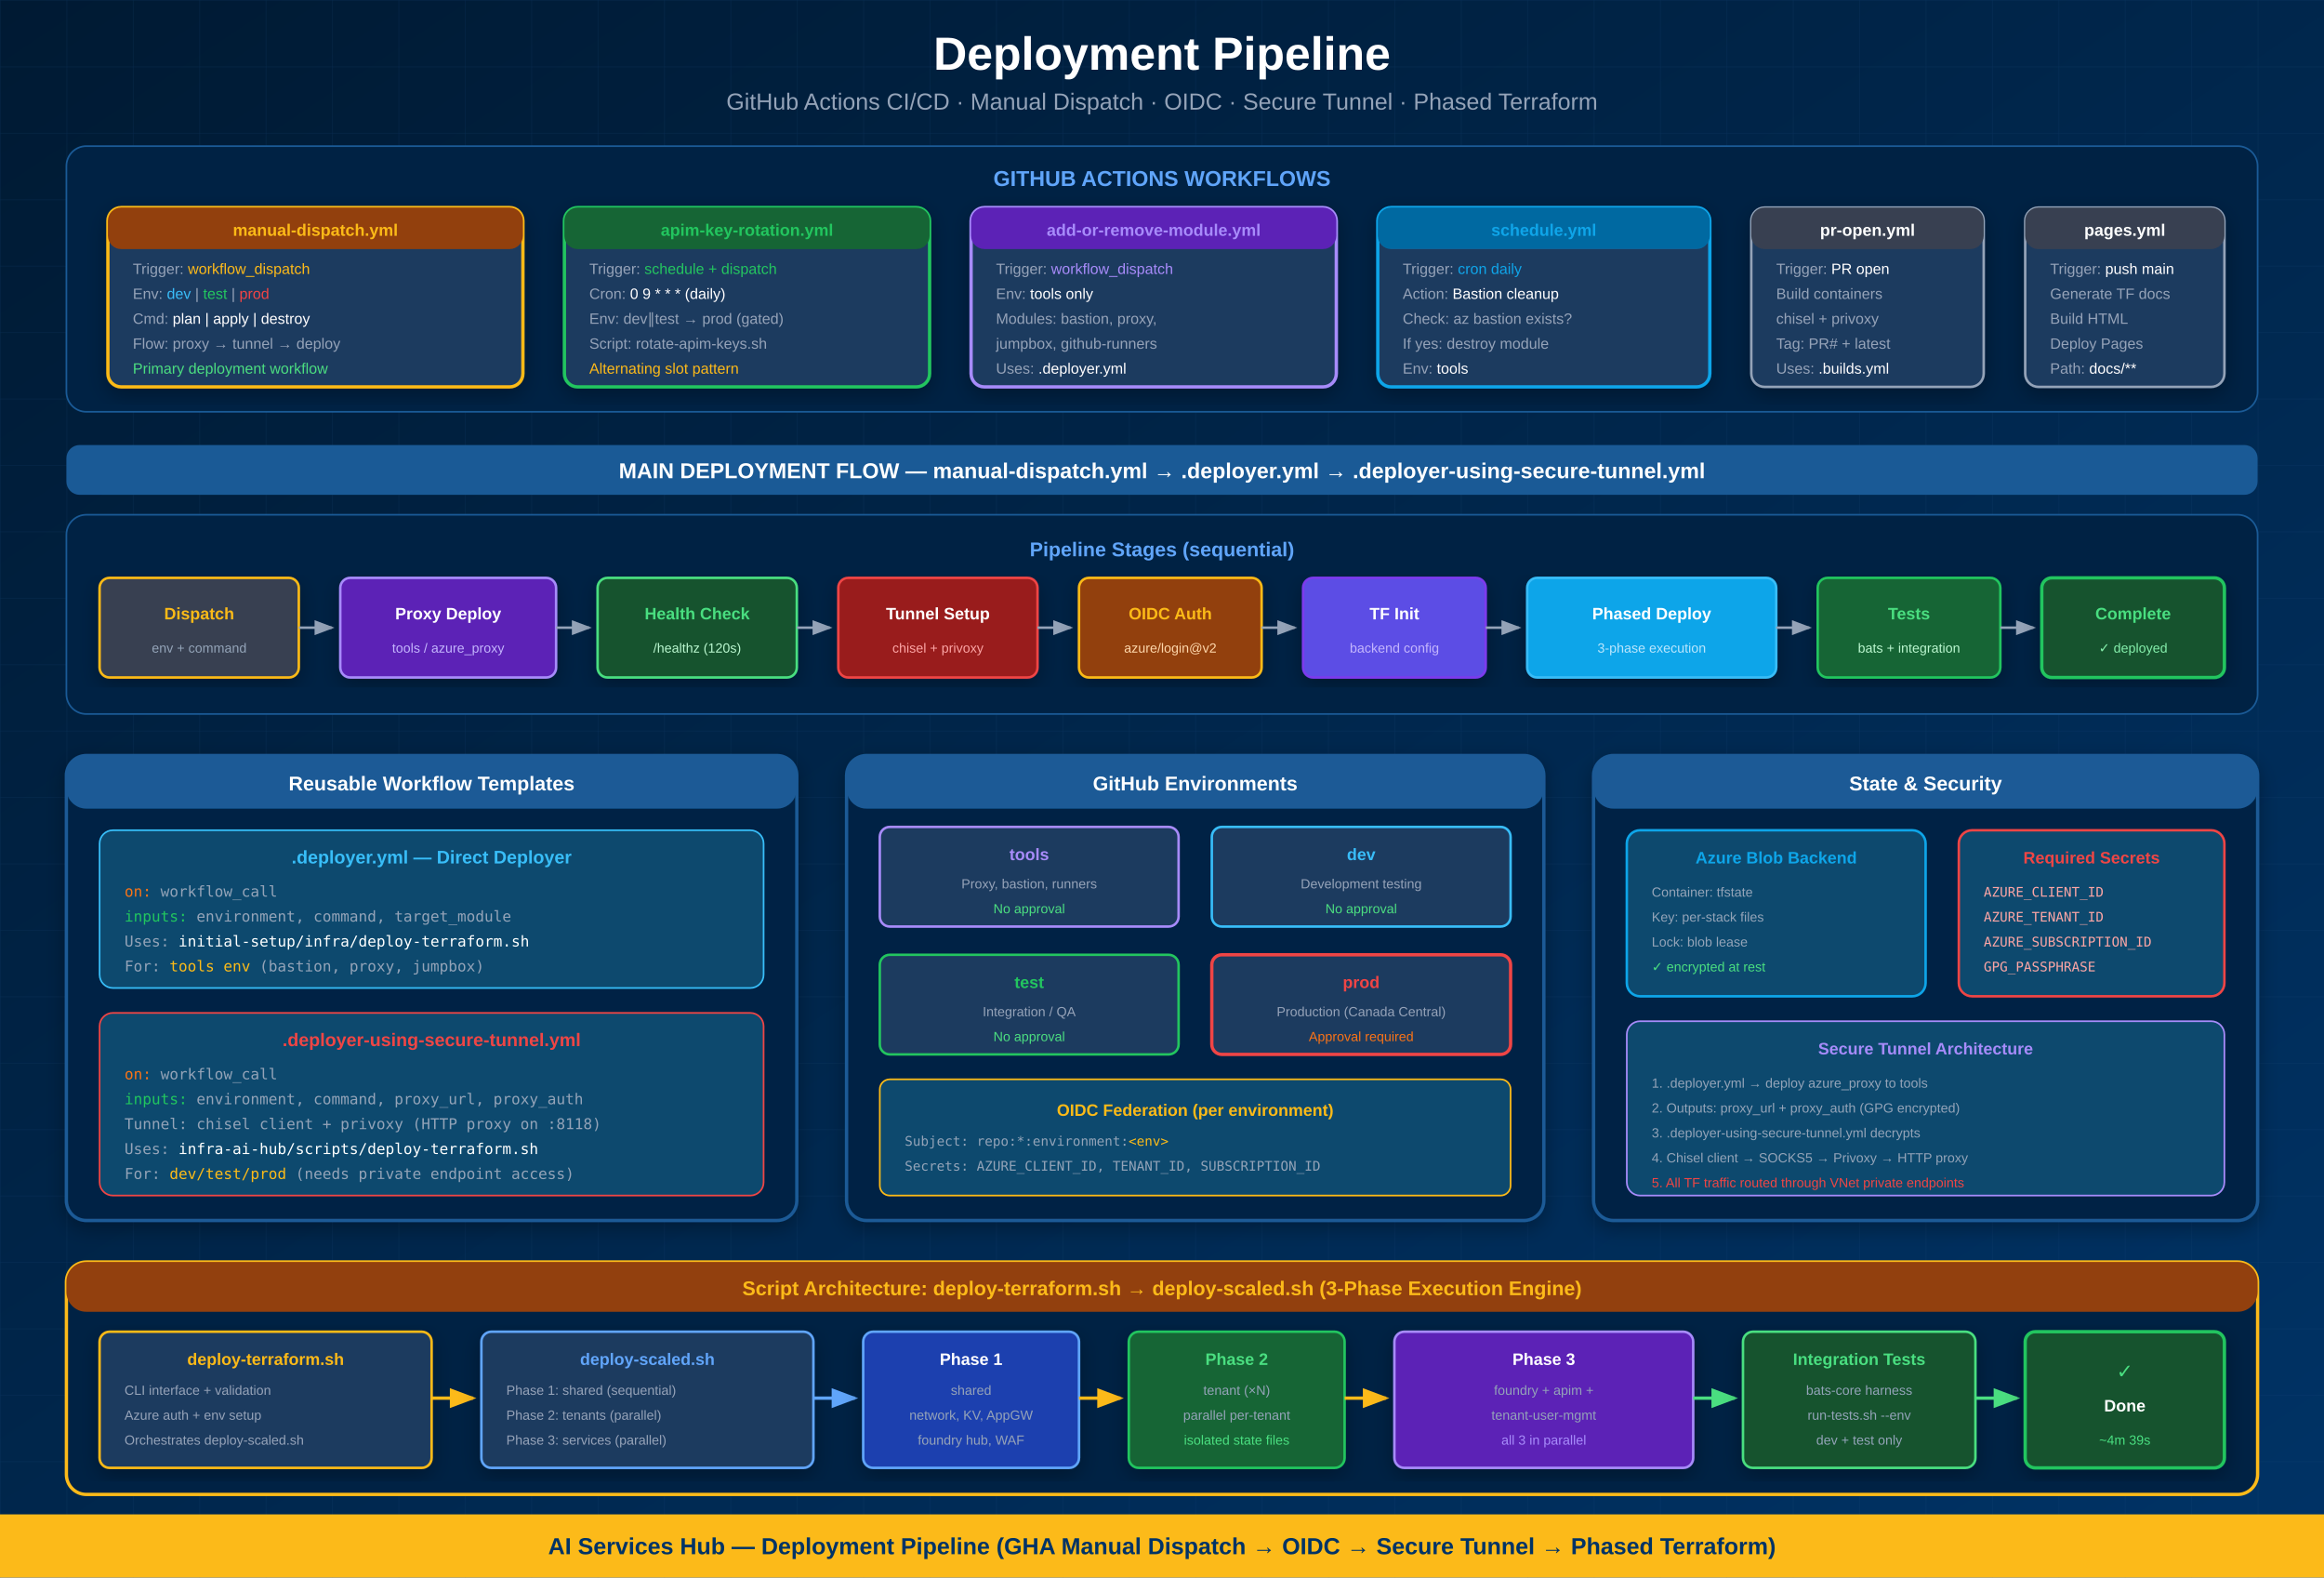
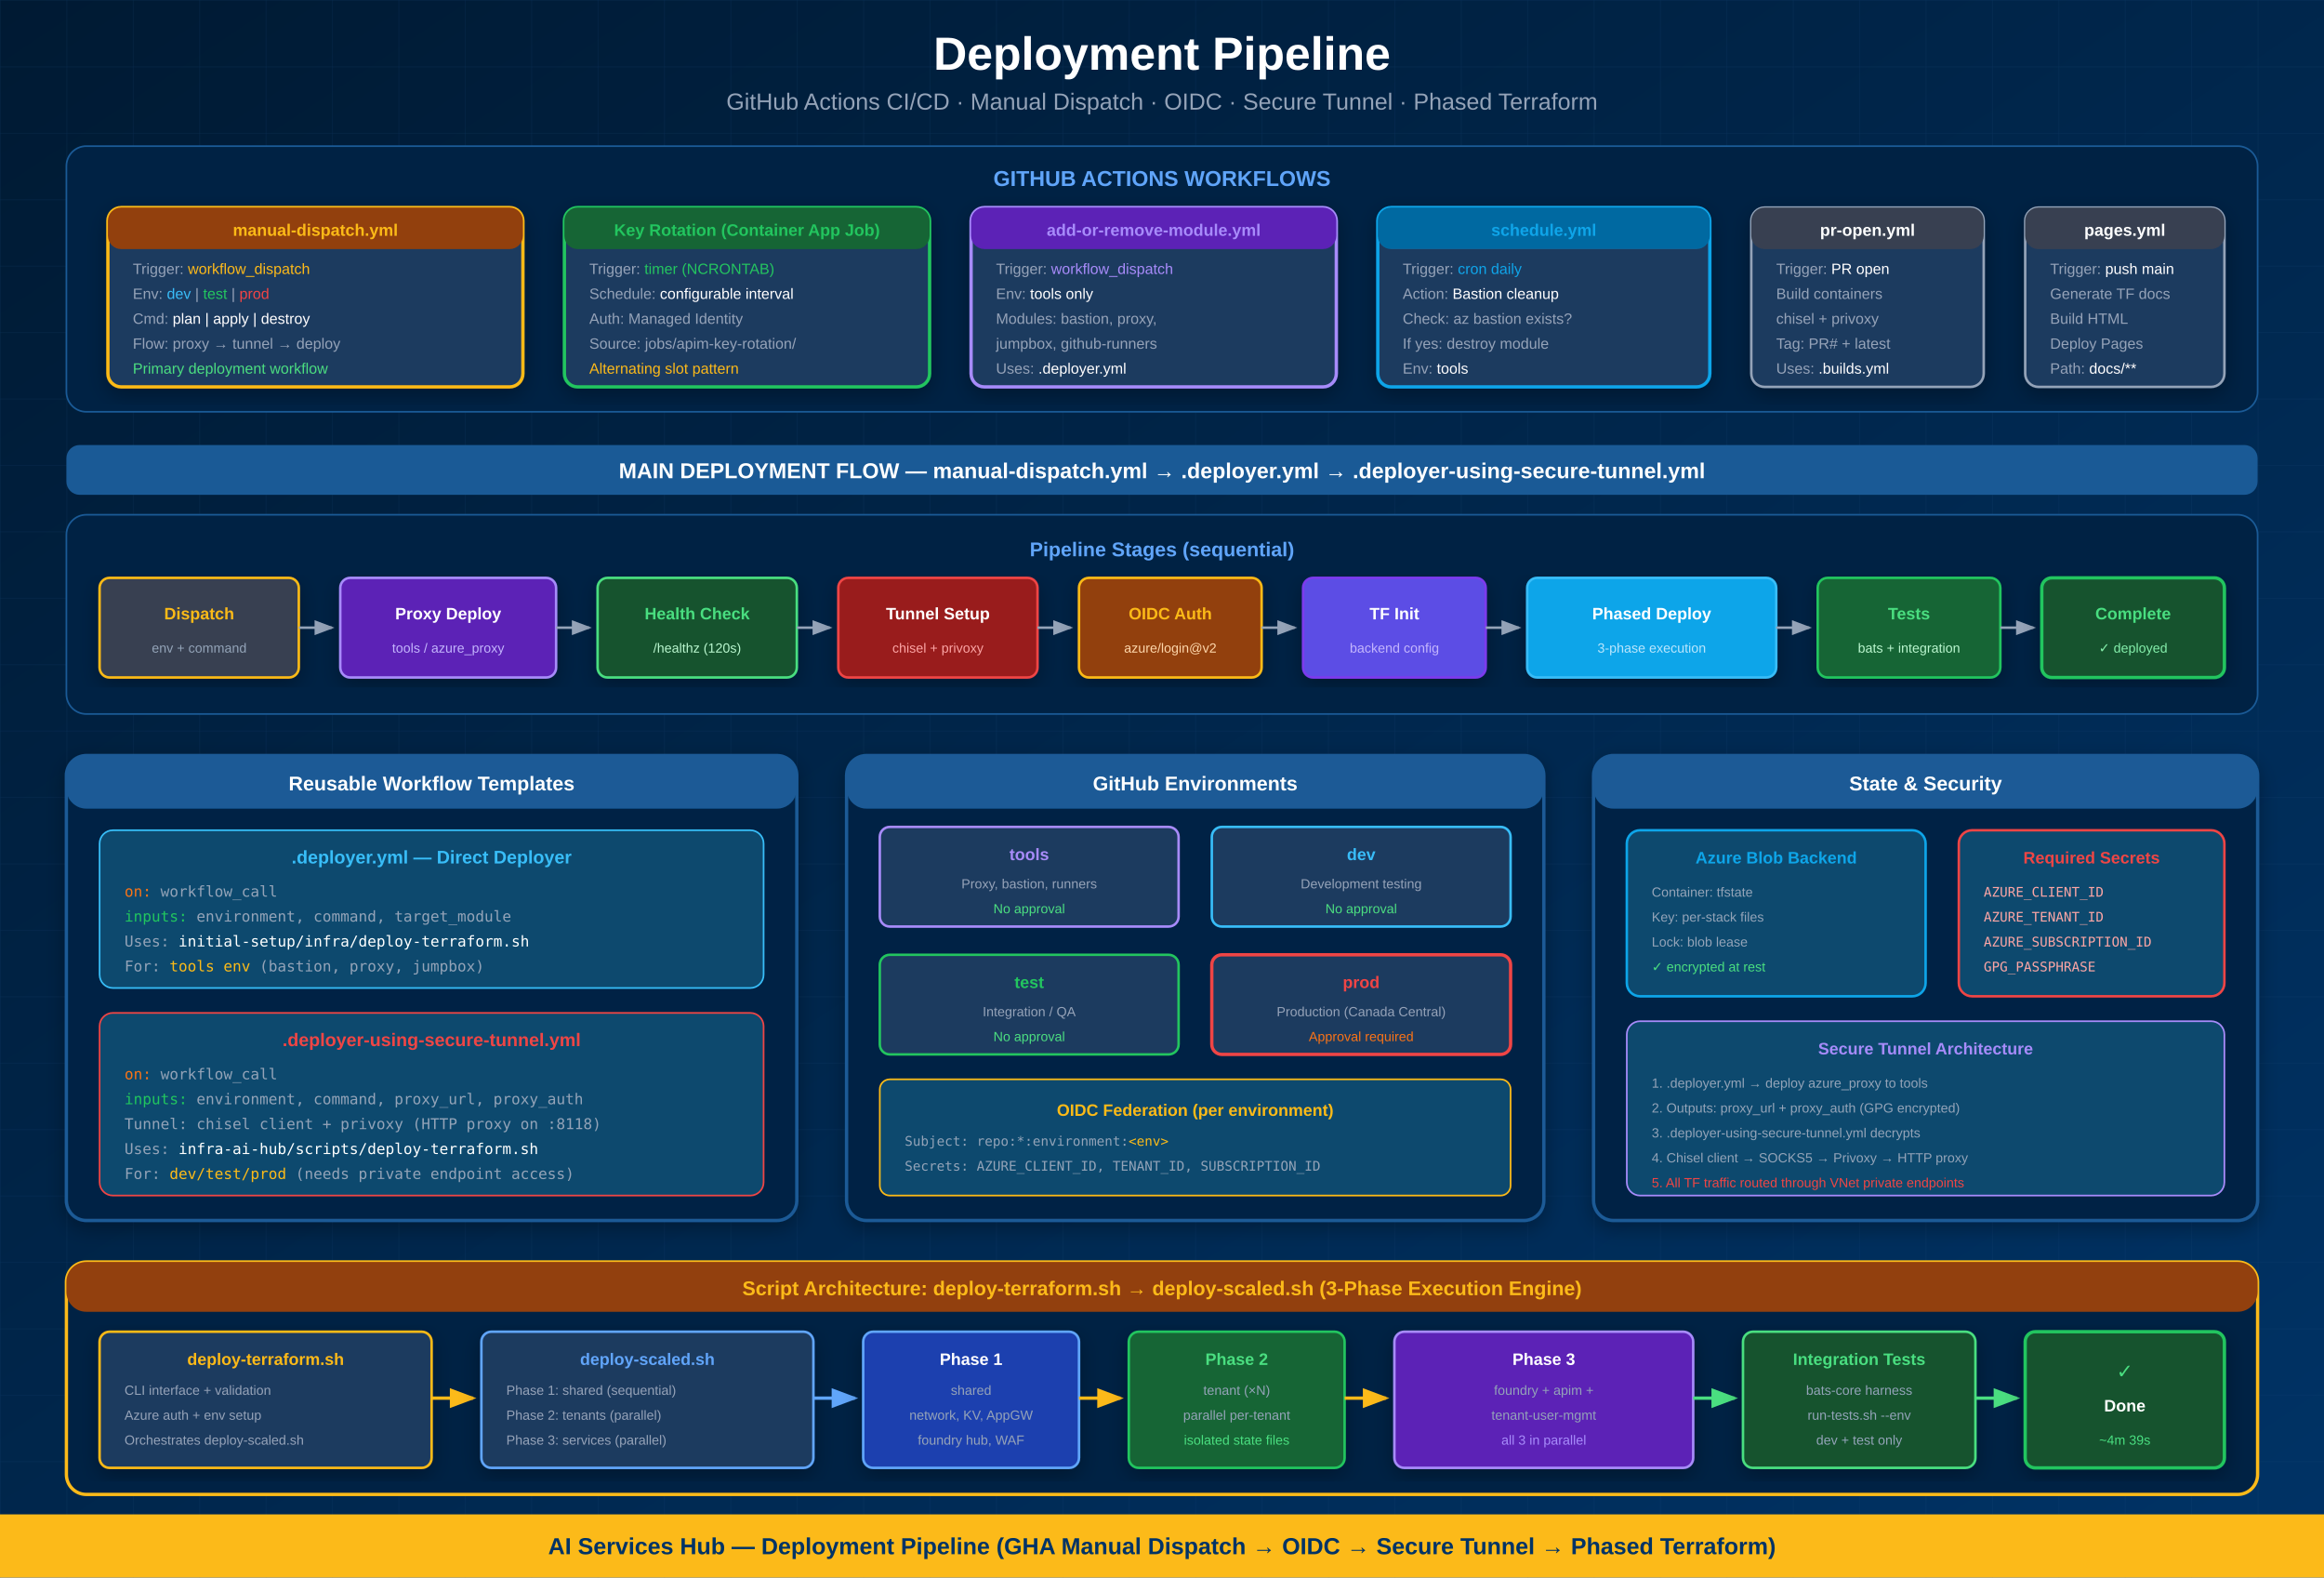
<svg xmlns="http://www.w3.org/2000/svg" viewBox="0 0 1400 950">
  <defs>
    <linearGradient id="bgGrad" x1="0%" y1="0%" x2="100%" y2="100%">
      <stop offset="0%" style="stop-color:#001a33" />
      <stop offset="100%" style="stop-color:#003366" />
    </linearGradient>
    <filter id="shadow">
      <feDropShadow dx="0" dy="4" stdDeviation="6" flood-opacity="0.3" />
    </filter>
    <marker id="arrowGold" markerWidth="8" markerHeight="8" refX="7" refY="3" orient="auto">
      <path d="M0,0 L0,6 L8,3 z" fill="#fcba19" />
    </marker>
    <marker id="arrowGreen" markerWidth="8" markerHeight="8" refX="7" refY="3" orient="auto">
      <path d="M0,0 L0,6 L8,3 z" fill="#4ade80" />
    </marker>
    <marker id="arrowBlue" markerWidth="8" markerHeight="8" refX="7" refY="3" orient="auto">
      <path d="M0,0 L0,6 L8,3 z" fill="#60a5fa" />
    </marker>
    <marker id="arrowWhite" markerWidth="8" markerHeight="8" refX="7" refY="3" orient="auto">
      <path d="M0,0 L0,6 L8,3 z" fill="#94a3b8" />
    </marker>
  </defs>
  <rect width="1400" height="950" fill="url(#bgGrad)" />
  <pattern id="grid" width="40" height="40" patternUnits="userSpaceOnUse">
    <path d="M 40 0 L 0 0 0 40" fill="none" stroke="#1a4d80" stroke-width="0.5" opacity="0.3" />
  </pattern>
  <rect width="1400" height="950" fill="url(#grid)" />
  <text x="700" y="42" text-anchor="middle" font-family="Arial, sans-serif" font-size="28" font-weight="bold" fill="white">Deployment Pipeline</text>
  <text x="700" y="66" text-anchor="middle" font-family="Arial, sans-serif" font-size="14" fill="#94a3b8">GitHub Actions CI/CD · Manual Dispatch · OIDC · Secure Tunnel · Phased Terraform</text>
  <rect x="40" y="88" width="1320" height="160" rx="12" fill="#002244" stroke="#1a5a96" stroke-width="1" />
  <text x="700" y="112" text-anchor="middle" font-family="Arial, sans-serif" font-size="13" fill="#60a5fa" font-weight="bold">GITHUB ACTIONS WORKFLOWS</text>
  <g filter="url(#shadow)">
    <rect x="65" y="125" width="250" height="108" rx="8" fill="#1e3a5f" stroke="#fcba19" stroke-width="2" />
    <rect x="65" y="125" width="250" height="25" rx="8" fill="#92400e" />
    <text x="190" y="142" text-anchor="middle" font-family="Arial, sans-serif" font-size="10" fill="#fcba19" font-weight="bold">manual-dispatch.yml</text>
    <g font-family="Arial, sans-serif" font-size="9" fill="#94a3b8">
      <text x="80" y="165">Trigger: <tspan fill="#fcba19">workflow_dispatch</tspan>
      </text>
      <text x="80" y="180">Env: <tspan fill="#38bdf8">dev</tspan> | <tspan fill="#22c55e">test</tspan> | <tspan fill="#ef4444">prod</tspan>
      </text>
      <text x="80" y="195">Cmd: <tspan fill="white">plan | apply | destroy</tspan>
      </text>
      <text x="80" y="210">Flow: proxy → tunnel → deploy</text>
      <text x="80" y="225" fill="#4ade80">Primary deployment workflow</text>
    </g>
  </g>
  <g filter="url(#shadow)">
    <rect x="340" y="125" width="220" height="108" rx="8" fill="#1e3a5f" stroke="#22c55e" stroke-width="2" />
    <rect x="340" y="125" width="220" height="25" rx="8" fill="#166534" />
-     <text x="450" y="142" text-anchor="middle" font-family="Arial, sans-serif" font-size="10" fill="#22c55e" font-weight="bold">apim-key-rotation.yml</text>
-     <g font-family="Arial, sans-serif" font-size="9" fill="#94a3b8">
-       <text x="355" y="165">Trigger: <tspan fill="#22c55e">schedule + dispatch</tspan>
-       </text>
-       <text x="355" y="180">Cron: <tspan fill="white">0 9 * * * (daily)</tspan>
-       </text>
-       <text x="355" y="195">Env: dev∥test → prod (gated)</text>
-       <text x="355" y="210">Script: rotate-apim-keys.sh</text>
+     <text x="450" y="142" text-anchor="middle" font-family="Arial, sans-serif" font-size="10" fill="#22c55e" font-weight="bold">Key Rotation (Container App Job)</text>
+     <g font-family="Arial, sans-serif" font-size="9" fill="#94a3b8">
+       <text x="355" y="165">Trigger: <tspan fill="#22c55e">timer (NCRONTAB)</tspan>
+       </text>
+       <text x="355" y="180">Schedule: <tspan fill="white">configurable interval</tspan>
+       </text>
+       <text x="355" y="195">Auth: Managed Identity</text>
+       <text x="355" y="210">Source: jobs/apim-key-rotation/</text>
      <text x="355" y="225" fill="#fcba19">Alternating slot pattern</text>
    </g>
  </g>
  <g filter="url(#shadow)">
    <rect x="585" y="125" width="220" height="108" rx="8" fill="#1e3a5f" stroke="#a78bfa" stroke-width="2" />
    <rect x="585" y="125" width="220" height="25" rx="8" fill="#5b21b6" />
    <text x="695" y="142" text-anchor="middle" font-family="Arial, sans-serif" font-size="10" fill="#a78bfa" font-weight="bold">add-or-remove-module.yml</text>
    <g font-family="Arial, sans-serif" font-size="9" fill="#94a3b8">
      <text x="600" y="165">Trigger: <tspan fill="#a78bfa">workflow_dispatch</tspan>
      </text>
      <text x="600" y="180">Env: <tspan fill="white">tools only</tspan>
      </text>
      <text x="600" y="195">Modules: bastion, proxy,</text>
      <text x="600" y="210">  jumpbox, github-runners</text>
      <text x="600" y="225">Uses: <tspan fill="white">.deployer.yml</tspan>
      </text>
    </g>
  </g>
  <g filter="url(#shadow)">
    <rect x="830" y="125" width="200" height="108" rx="8" fill="#1e3a5f" stroke="#0ea5e9" stroke-width="2" />
    <rect x="830" y="125" width="200" height="25" rx="8" fill="#0369a1" />
    <text x="930" y="142" text-anchor="middle" font-family="Arial, sans-serif" font-size="10" fill="#0ea5e9" font-weight="bold">schedule.yml</text>
    <g font-family="Arial, sans-serif" font-size="9" fill="#94a3b8">
      <text x="845" y="165">Trigger: <tspan fill="#0ea5e9">cron daily</tspan>
      </text>
      <text x="845" y="180">Action: <tspan fill="white">Bastion cleanup</tspan>
      </text>
      <text x="845" y="195">Check: az bastion exists?</text>
      <text x="845" y="210">If yes: destroy module</text>
      <text x="845" y="225">Env: <tspan fill="white">tools</tspan>
      </text>
    </g>
  </g>
  <g filter="url(#shadow)">
    <rect x="1055" y="125" width="140" height="108" rx="8" fill="#1e3a5f" stroke="#94a3b8" stroke-width="1.5" />
    <rect x="1055" y="125" width="140" height="25" rx="8" fill="#374151" />
    <text x="1125" y="142" text-anchor="middle" font-family="Arial, sans-serif" font-size="10" fill="white" font-weight="bold">pr-open.yml</text>
    <g font-family="Arial, sans-serif" font-size="9" fill="#94a3b8">
      <text x="1070" y="165">Trigger: <tspan fill="white">PR open</tspan>
      </text>
      <text x="1070" y="180">Build containers</text>
      <text x="1070" y="195">chisel + privoxy</text>
      <text x="1070" y="210">Tag: PR# + latest</text>
      <text x="1070" y="225">Uses: <tspan fill="white">.builds.yml</tspan>
      </text>
    </g>
  </g>
  <g filter="url(#shadow)">
    <rect x="1220" y="125" width="120" height="108" rx="8" fill="#1e3a5f" stroke="#94a3b8" stroke-width="1.5" />
    <rect x="1220" y="125" width="120" height="25" rx="8" fill="#374151" />
    <text x="1280" y="142" text-anchor="middle" font-family="Arial, sans-serif" font-size="10" fill="white" font-weight="bold">pages.yml</text>
    <g font-family="Arial, sans-serif" font-size="9" fill="#94a3b8">
      <text x="1235" y="165">Trigger: <tspan fill="white">push main</tspan>
      </text>
      <text x="1235" y="180">Generate TF docs</text>
      <text x="1235" y="195">Build HTML</text>
      <text x="1235" y="210">Deploy Pages</text>
      <text x="1235" y="225">Path: <tspan fill="white">docs/**</tspan>
      </text>
    </g>
  </g>
  <rect x="40" y="268" width="1320" height="30" rx="8" fill="#1a5a96" />
  <text x="700" y="288" text-anchor="middle" font-family="Arial, sans-serif" font-size="13" fill="white" font-weight="bold">MAIN DEPLOYMENT FLOW — manual-dispatch.yml → .deployer.yml → .deployer-using-secure-tunnel.yml</text>
  <rect x="40" y="310" width="1320" height="120" rx="12" fill="#002244" stroke="#1a5a96" stroke-width="1" />
  <text x="700" y="335" text-anchor="middle" font-family="Arial, sans-serif" font-size="12" fill="#60a5fa" font-weight="bold">Pipeline Stages (sequential)</text>
  <g filter="url(#shadow)">
    <rect x="60" y="348" width="120" height="60" rx="6" fill="#374151" stroke="#fcba19" stroke-width="1.5" />
    <text x="120" y="373" text-anchor="middle" font-family="Arial, sans-serif" font-size="10" fill="#fcba19" font-weight="bold">Dispatch</text>
    <text x="120" y="393" text-anchor="middle" font-family="Arial, sans-serif" font-size="8" fill="#94a3b8">env + command</text>
  </g>
  <path d="M 180 378 L 200 378" stroke="#94a3b8" stroke-width="1.5" marker-end="url(#arrowWhite)" />
  <g filter="url(#shadow)">
    <rect x="205" y="348" width="130" height="60" rx="6" fill="#5b21b6" stroke="#a78bfa" stroke-width="1.5" />
    <text x="270" y="373" text-anchor="middle" font-family="Arial, sans-serif" font-size="10" fill="white" font-weight="bold">Proxy Deploy</text>
    <text x="270" y="393" text-anchor="middle" font-family="Arial, sans-serif" font-size="8" fill="#c4b5fd">tools / azure_proxy</text>
  </g>
  <path d="M 335 378 L 355 378" stroke="#94a3b8" stroke-width="1.5" marker-end="url(#arrowWhite)" />
  <g filter="url(#shadow)">
    <rect x="360" y="348" width="120" height="60" rx="6" fill="#14532d" stroke="#4ade80" stroke-width="1.5" />
    <text x="420" y="373" text-anchor="middle" font-family="Arial, sans-serif" font-size="10" fill="#4ade80" font-weight="bold">Health Check</text>
    <text x="420" y="393" text-anchor="middle" font-family="Arial, sans-serif" font-size="8" fill="#bbf7d0">/healthz (120s)</text>
  </g>
  <path d="M 480 378 L 500 378" stroke="#94a3b8" stroke-width="1.5" marker-end="url(#arrowWhite)" />
  <g filter="url(#shadow)">
    <rect x="505" y="348" width="120" height="60" rx="6" fill="#991b1b" stroke="#ef4444" stroke-width="1.5" />
    <text x="565" y="373" text-anchor="middle" font-family="Arial, sans-serif" font-size="10" fill="white" font-weight="bold">Tunnel Setup</text>
    <text x="565" y="393" text-anchor="middle" font-family="Arial, sans-serif" font-size="8" fill="#fca5a5">chisel + privoxy</text>
  </g>
  <path d="M 625 378 L 645 378" stroke="#94a3b8" stroke-width="1.5" marker-end="url(#arrowWhite)" />
  <g filter="url(#shadow)">
    <rect x="650" y="348" width="110" height="60" rx="6" fill="#92400e" stroke="#fcba19" stroke-width="1.5" />
    <text x="705" y="373" text-anchor="middle" font-family="Arial, sans-serif" font-size="10" fill="#fcba19" font-weight="bold">OIDC Auth</text>
    <text x="705" y="393" text-anchor="middle" font-family="Arial, sans-serif" font-size="8" fill="#fed7aa">azure/login@v2</text>
  </g>
  <path d="M 760 378 L 780 378" stroke="#94a3b8" stroke-width="1.5" marker-end="url(#arrowWhite)" />
  <g filter="url(#shadow)">
    <rect x="785" y="348" width="110" height="60" rx="6" fill="#5c4ee5" stroke="#7c3aed" stroke-width="1.5" />
    <text x="840" y="373" text-anchor="middle" font-family="Arial, sans-serif" font-size="10" fill="white" font-weight="bold">TF Init</text>
    <text x="840" y="393" text-anchor="middle" font-family="Arial, sans-serif" font-size="8" fill="#c4b5fd">backend config</text>
  </g>
  <path d="M 895 378 L 915 378" stroke="#94a3b8" stroke-width="1.5" marker-end="url(#arrowWhite)" />
  <g filter="url(#shadow)">
    <rect x="920" y="348" width="150" height="60" rx="6" fill="#0ea5e9" stroke="#38bdf8" stroke-width="1.5" />
    <text x="995" y="373" text-anchor="middle" font-family="Arial, sans-serif" font-size="10" fill="white" font-weight="bold">Phased Deploy</text>
    <text x="995" y="393" text-anchor="middle" font-family="Arial, sans-serif" font-size="8" fill="#bae6fd">3-phase execution</text>
  </g>
  <path d="M 1070 378 L 1090 378" stroke="#94a3b8" stroke-width="1.5" marker-end="url(#arrowWhite)" />
  <g filter="url(#shadow)">
    <rect x="1095" y="348" width="110" height="60" rx="6" fill="#166534" stroke="#22c55e" stroke-width="1.5" />
    <text x="1150" y="373" text-anchor="middle" font-family="Arial, sans-serif" font-size="10" fill="#4ade80" font-weight="bold">Tests</text>
    <text x="1150" y="393" text-anchor="middle" font-family="Arial, sans-serif" font-size="8" fill="#bbf7d0">bats + integration</text>
  </g>
  <path d="M 1205 378 L 1225 378" stroke="#94a3b8" stroke-width="1.5" marker-end="url(#arrowWhite)" />
  <g filter="url(#shadow)">
    <rect x="1230" y="348" width="110" height="60" rx="6" fill="#14532d" stroke="#22c55e" stroke-width="2" />
    <text x="1285" y="373" text-anchor="middle" font-family="Arial, sans-serif" font-size="10" fill="#4ade80" font-weight="bold">Complete</text>
    <text x="1285" y="393" text-anchor="middle" font-family="Arial, sans-serif" font-size="8" fill="#86efac">✓ deployed</text>
  </g>
  <g filter="url(#shadow)">
    <rect x="40" y="455" width="440" height="280" rx="12" fill="#002244" stroke="#1a5a96" stroke-width="2" />
    <rect x="40" y="455" width="440" height="32" rx="12" fill="#1a5a96" />
    <text x="260" y="476" text-anchor="middle" font-family="Arial, sans-serif" font-size="12" fill="white" font-weight="bold">Reusable Workflow Templates</text>
    <rect x="60" y="500" width="400" height="95" rx="8" fill="#0c4a6e" stroke="#38bdf8" stroke-width="1" />
    <text x="260" y="520" text-anchor="middle" font-family="Arial, sans-serif" font-size="11" fill="#38bdf8" font-weight="bold">.deployer.yml — Direct Deployer</text>
    <g font-family="monospace" font-size="9" fill="#94a3b8">
      <text x="75" y="540">
        <tspan fill="#f97316">on:</tspan> workflow_call</text>
      <text x="75" y="555">
        <tspan fill="#22c55e">inputs:</tspan> environment, command, target_module</text>
      <text x="75" y="570">Uses: <tspan fill="white">initial-setup/infra/deploy-terraform.sh</tspan>
      </text>
      <text x="75" y="585">For: <tspan fill="#fcba19">tools env</tspan> (bastion, proxy, jumpbox)</text>
    </g>
    <rect x="60" y="610" width="400" height="110" rx="8" fill="#0c4a6e" stroke="#ef4444" stroke-width="1" />
    <text x="260" y="630" text-anchor="middle" font-family="Arial, sans-serif" font-size="11" fill="#ef4444" font-weight="bold">.deployer-using-secure-tunnel.yml</text>
    <g font-family="monospace" font-size="9" fill="#94a3b8">
      <text x="75" y="650">
        <tspan fill="#f97316">on:</tspan> workflow_call</text>
      <text x="75" y="665">
        <tspan fill="#22c55e">inputs:</tspan> environment, command, proxy_url, proxy_auth</text>
      <text x="75" y="680">Tunnel: chisel client + privoxy (HTTP proxy on :8118)</text>
      <text x="75" y="695">Uses: <tspan fill="white">infra-ai-hub/scripts/deploy-terraform.sh</tspan>
      </text>
      <text x="75" y="710">For: <tspan fill="#fcba19">dev/test/prod</tspan> (needs private endpoint access)</text>
    </g>
  </g>
  <g filter="url(#shadow)">
    <rect x="510" y="455" width="420" height="280" rx="12" fill="#002244" stroke="#1a5a96" stroke-width="2" />
    <rect x="510" y="455" width="420" height="32" rx="12" fill="#1a5a96" />
    <text x="720" y="476" text-anchor="middle" font-family="Arial, sans-serif" font-size="12" fill="white" font-weight="bold">GitHub Environments</text>
    <rect x="530" y="498" width="180" height="60" rx="6" fill="#1e3a5f" stroke="#a78bfa" stroke-width="1.5" />
    <text x="620" y="518" text-anchor="middle" font-family="Arial, sans-serif" font-size="10" fill="#a78bfa" font-weight="bold">tools</text>
    <text x="620" y="535" text-anchor="middle" font-family="Arial, sans-serif" font-size="8" fill="#94a3b8">Proxy, bastion, runners</text>
    <text x="620" y="550" text-anchor="middle" font-family="Arial, sans-serif" font-size="8" fill="#4ade80">No approval</text>
    <rect x="730" y="498" width="180" height="60" rx="6" fill="#1e3a5f" stroke="#38bdf8" stroke-width="1.5" />
    <text x="820" y="518" text-anchor="middle" font-family="Arial, sans-serif" font-size="10" fill="#38bdf8" font-weight="bold">dev</text>
    <text x="820" y="535" text-anchor="middle" font-family="Arial, sans-serif" font-size="8" fill="#94a3b8">Development testing</text>
    <text x="820" y="550" text-anchor="middle" font-family="Arial, sans-serif" font-size="8" fill="#4ade80">No approval</text>
    <rect x="530" y="575" width="180" height="60" rx="6" fill="#1e3a5f" stroke="#22c55e" stroke-width="1.5" />
    <text x="620" y="595" text-anchor="middle" font-family="Arial, sans-serif" font-size="10" fill="#22c55e" font-weight="bold">test</text>
    <text x="620" y="612" text-anchor="middle" font-family="Arial, sans-serif" font-size="8" fill="#94a3b8">Integration / QA</text>
    <text x="620" y="627" text-anchor="middle" font-family="Arial, sans-serif" font-size="8" fill="#4ade80">No approval</text>
    <rect x="730" y="575" width="180" height="60" rx="6" fill="#1e3a5f" stroke="#ef4444" stroke-width="2" />
    <text x="820" y="595" text-anchor="middle" font-family="Arial, sans-serif" font-size="10" fill="#ef4444" font-weight="bold">prod</text>
    <text x="820" y="612" text-anchor="middle" font-family="Arial, sans-serif" font-size="8" fill="#94a3b8">Production (Canada Central)</text>
    <text x="820" y="627" text-anchor="middle" font-family="Arial, sans-serif" font-size="8" fill="#f97316">Approval required</text>
    <rect x="530" y="650" width="380" height="70" rx="6" fill="#0c4a6e" stroke="#fcba19" stroke-width="1" />
    <text x="720" y="672" text-anchor="middle" font-family="Arial, sans-serif" font-size="10" fill="#fcba19" font-weight="bold">OIDC Federation (per environment)</text>
    <g font-family="monospace" font-size="8" fill="#94a3b8">
      <text x="545" y="690">Subject: repo:*:environment:<tspan fill="#fcba19">&lt;env&gt;</tspan>
      </text>
      <text x="545" y="705">Secrets: AZURE_CLIENT_ID, TENANT_ID, SUBSCRIPTION_ID</text>
    </g>
  </g>
  <g filter="url(#shadow)">
    <rect x="960" y="455" width="400" height="280" rx="12" fill="#002244" stroke="#1a5a96" stroke-width="2" />
    <rect x="960" y="455" width="400" height="32" rx="12" fill="#1a5a96" />
    <text x="1160" y="476" text-anchor="middle" font-family="Arial, sans-serif" font-size="12" fill="white" font-weight="bold">State &amp; Security</text>
    <rect x="980" y="500" width="180" height="100" rx="8" fill="#0c4a6e" stroke="#0ea5e9" stroke-width="1.5" />
    <text x="1070" y="520" text-anchor="middle" font-family="Arial, sans-serif" font-size="10" fill="#0ea5e9" font-weight="bold">Azure Blob Backend</text>
    <g font-family="Arial, sans-serif" font-size="8" fill="#94a3b8">
      <text x="995" y="540">Container: tfstate</text>
      <text x="995" y="555">Key: per-stack files</text>
      <text x="995" y="570">Lock: blob lease</text>
      <text x="995" y="585" fill="#4ade80">✓ encrypted at rest</text>
    </g>
    <rect x="1180" y="500" width="160" height="100" rx="8" fill="#0c4a6e" stroke="#ef4444" stroke-width="1.5" />
    <text x="1260" y="520" text-anchor="middle" font-family="Arial, sans-serif" font-size="10" fill="#ef4444" font-weight="bold">Required Secrets</text>
    <g font-family="monospace" font-size="8" fill="#fca5a5">
      <text x="1195" y="540">AZURE_CLIENT_ID</text>
      <text x="1195" y="555">AZURE_TENANT_ID</text>
      <text x="1195" y="570">AZURE_SUBSCRIPTION_ID</text>
      <text x="1195" y="585">GPG_PASSPHRASE</text>
    </g>
    <rect x="980" y="615" width="360" height="105" rx="8" fill="#0c4a6e" stroke="#a78bfa" stroke-width="1" />
    <text x="1160" y="635" text-anchor="middle" font-family="Arial, sans-serif" font-size="10" fill="#a78bfa" font-weight="bold">Secure Tunnel Architecture</text>
    <g font-family="Arial, sans-serif" font-size="8" fill="#94a3b8">
      <text x="995" y="655">1. .deployer.yml → deploy azure_proxy to tools</text>
      <text x="995" y="670">2. Outputs: proxy_url + proxy_auth (GPG encrypted)</text>
      <text x="995" y="685">3. .deployer-using-secure-tunnel.yml decrypts</text>
      <text x="995" y="700">4. Chisel client → SOCKS5 → Privoxy → HTTP proxy</text>
      <text x="995" y="715" fill="#ef4444">5. All TF traffic routed through VNet private endpoints</text>
    </g>
  </g>
  <rect x="40" y="760" width="1320" height="140" rx="12" fill="#002244" stroke="#fcba19" stroke-width="2" />
  <rect x="40" y="760" width="1320" height="30" rx="12" fill="#92400e" />
  <text x="700" y="780" text-anchor="middle" font-family="Arial, sans-serif" font-size="12" fill="#fcba19" font-weight="bold">Script Architecture: deploy-terraform.sh → deploy-scaled.sh (3-Phase Execution Engine)</text>
  <g filter="url(#shadow)">
    <rect x="60" y="802" width="200" height="82" rx="6" fill="#1e3a5f" stroke="#fcba19" stroke-width="1.5" />
    <text x="160" y="822" text-anchor="middle" font-family="Arial, sans-serif" font-size="10" fill="#fcba19" font-weight="bold">deploy-terraform.sh</text>
    <g font-family="Arial, sans-serif" font-size="8" fill="#94a3b8">
      <text x="75" y="840">CLI interface + validation</text>
      <text x="75" y="855">Azure auth + env setup</text>
      <text x="75" y="870">Orchestrates deploy-scaled.sh</text>
    </g>
  </g>
  <path d="M 260 842 L 285 842" stroke="#fcba19" stroke-width="2" marker-end="url(#arrowGold)" />
  <g filter="url(#shadow)">
    <rect x="290" y="802" width="200" height="82" rx="6" fill="#1e3a5f" stroke="#60a5fa" stroke-width="1.5" />
    <text x="390" y="822" text-anchor="middle" font-family="Arial, sans-serif" font-size="10" fill="#60a5fa" font-weight="bold">deploy-scaled.sh</text>
    <g font-family="Arial, sans-serif" font-size="8" fill="#94a3b8">
      <text x="305" y="840">Phase 1: shared (sequential)</text>
      <text x="305" y="855">Phase 2: tenants (parallel)</text>
      <text x="305" y="870">Phase 3: services (parallel)</text>
    </g>
  </g>
  <path d="M 490 842 L 515 842" stroke="#60a5fa" stroke-width="2" marker-end="url(#arrowBlue)" />
  <g filter="url(#shadow)">
    <rect x="520" y="802" width="130" height="82" rx="6" fill="#1e40af" stroke="#60a5fa" stroke-width="1.5" />
    <text x="585" y="822" text-anchor="middle" font-family="Arial, sans-serif" font-size="10" fill="white" font-weight="bold">Phase 1</text>
    <text x="585" y="840" text-anchor="middle" font-family="Arial, sans-serif" font-size="8" fill="#94a3b8">shared</text>
    <text x="585" y="855" text-anchor="middle" font-family="Arial, sans-serif" font-size="8" fill="#94a3b8">network, KV, AppGW</text>
    <text x="585" y="870" text-anchor="middle" font-family="Arial, sans-serif" font-size="8" fill="#94a3b8">foundry hub, WAF</text>
  </g>
  <path d="M 650 842 L 675 842" stroke="#fcba19" stroke-width="2" marker-end="url(#arrowGold)" />
  <g filter="url(#shadow)">
    <rect x="680" y="802" width="130" height="82" rx="6" fill="#166534" stroke="#22c55e" stroke-width="1.5" />
    <text x="745" y="822" text-anchor="middle" font-family="Arial, sans-serif" font-size="10" fill="#4ade80" font-weight="bold">Phase 2</text>
    <text x="745" y="840" text-anchor="middle" font-family="Arial, sans-serif" font-size="8" fill="#94a3b8">tenant (×N)</text>
    <text x="745" y="855" text-anchor="middle" font-family="Arial, sans-serif" font-size="8" fill="#94a3b8">parallel per-tenant</text>
    <text x="745" y="870" text-anchor="middle" font-family="Arial, sans-serif" font-size="8" fill="#4ade80">isolated state files</text>
  </g>
  <path d="M 810 842 L 835 842" stroke="#fcba19" stroke-width="2" marker-end="url(#arrowGold)" />
  <g filter="url(#shadow)">
    <rect x="840" y="802" width="180" height="82" rx="6" fill="#5b21b6" stroke="#a78bfa" stroke-width="1.5" />
    <text x="930" y="822" text-anchor="middle" font-family="Arial, sans-serif" font-size="10" fill="white" font-weight="bold">Phase 3</text>
    <text x="930" y="840" text-anchor="middle" font-family="Arial, sans-serif" font-size="8" fill="#94a3b8">foundry + apim +</text>
    <text x="930" y="855" text-anchor="middle" font-family="Arial, sans-serif" font-size="8" fill="#94a3b8">tenant-user-mgmt</text>
    <text x="930" y="870" text-anchor="middle" font-family="Arial, sans-serif" font-size="8" fill="#a78bfa">all 3 in parallel</text>
  </g>
  <path d="M 1020 842 L 1045 842" stroke="#4ade80" stroke-width="2" marker-end="url(#arrowGreen)" />
  <g filter="url(#shadow)">
    <rect x="1050" y="802" width="140" height="82" rx="6" fill="#14532d" stroke="#4ade80" stroke-width="1.5" />
    <text x="1120" y="822" text-anchor="middle" font-family="Arial, sans-serif" font-size="10" fill="#4ade80" font-weight="bold">Integration Tests</text>
    <text x="1120" y="840" text-anchor="middle" font-family="Arial, sans-serif" font-size="8" fill="#94a3b8">bats-core harness</text>
    <text x="1120" y="855" text-anchor="middle" font-family="Arial, sans-serif" font-size="8" fill="#94a3b8">run-tests.sh --env</text>
    <text x="1120" y="870" text-anchor="middle" font-family="Arial, sans-serif" font-size="8" fill="#94a3b8">dev + test only</text>
  </g>
  <path d="M 1190 842 L 1215 842" stroke="#4ade80" stroke-width="2" marker-end="url(#arrowGreen)" />
  <g filter="url(#shadow)">
    <rect x="1220" y="802" width="120" height="82" rx="6" fill="#14532d" stroke="#22c55e" stroke-width="2" />
    <text x="1280" y="830" text-anchor="middle" font-family="Arial, sans-serif" font-size="12" fill="#4ade80" font-weight="bold">✓</text>
    <text x="1280" y="850" text-anchor="middle" font-family="Arial, sans-serif" font-size="10" fill="white" font-weight="bold">Done</text>
    <text x="1280" y="870" text-anchor="middle" font-family="Arial, sans-serif" font-size="8" fill="#4ade80">~4m 39s</text>
  </g>
  <rect x="0" y="912" width="1400" height="38" fill="#fcba19" />
  <text x="700" y="936" text-anchor="middle" font-family="Arial, sans-serif" font-size="14" font-weight="bold" fill="#003366">AI Services Hub — Deployment Pipeline (GHA Manual Dispatch → OIDC → Secure Tunnel → Phased Terraform)</text>
</svg>
